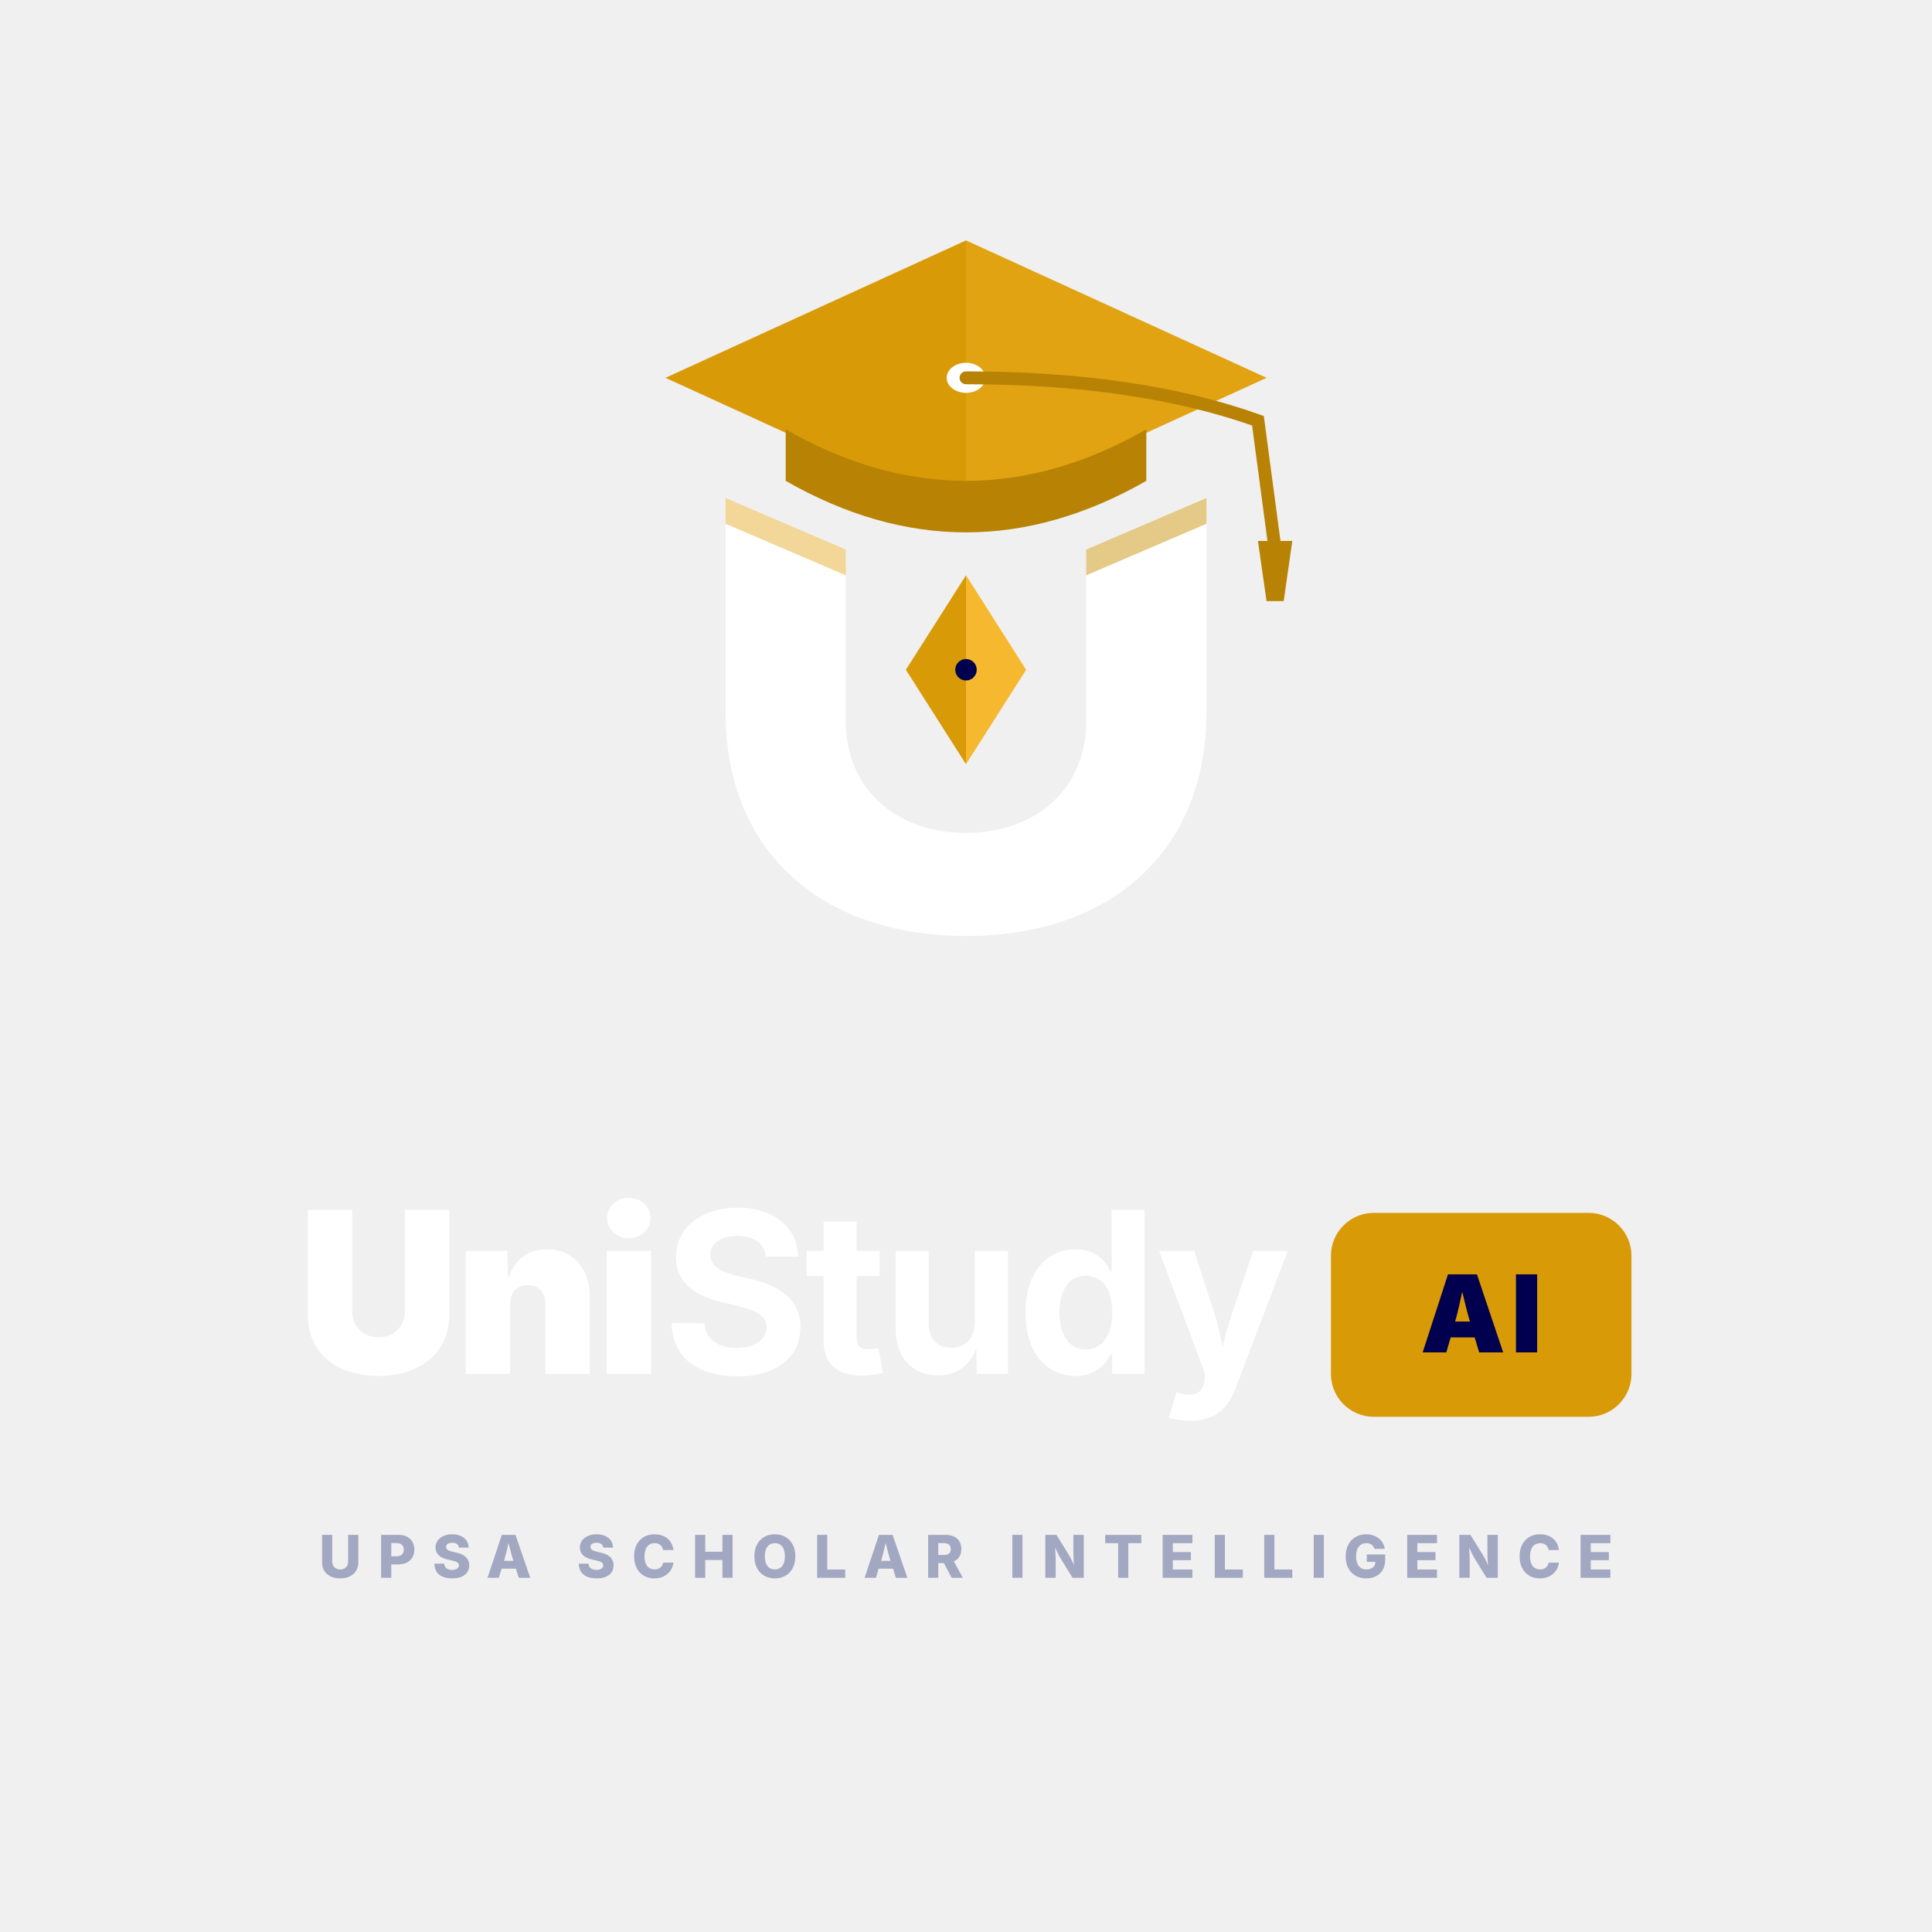
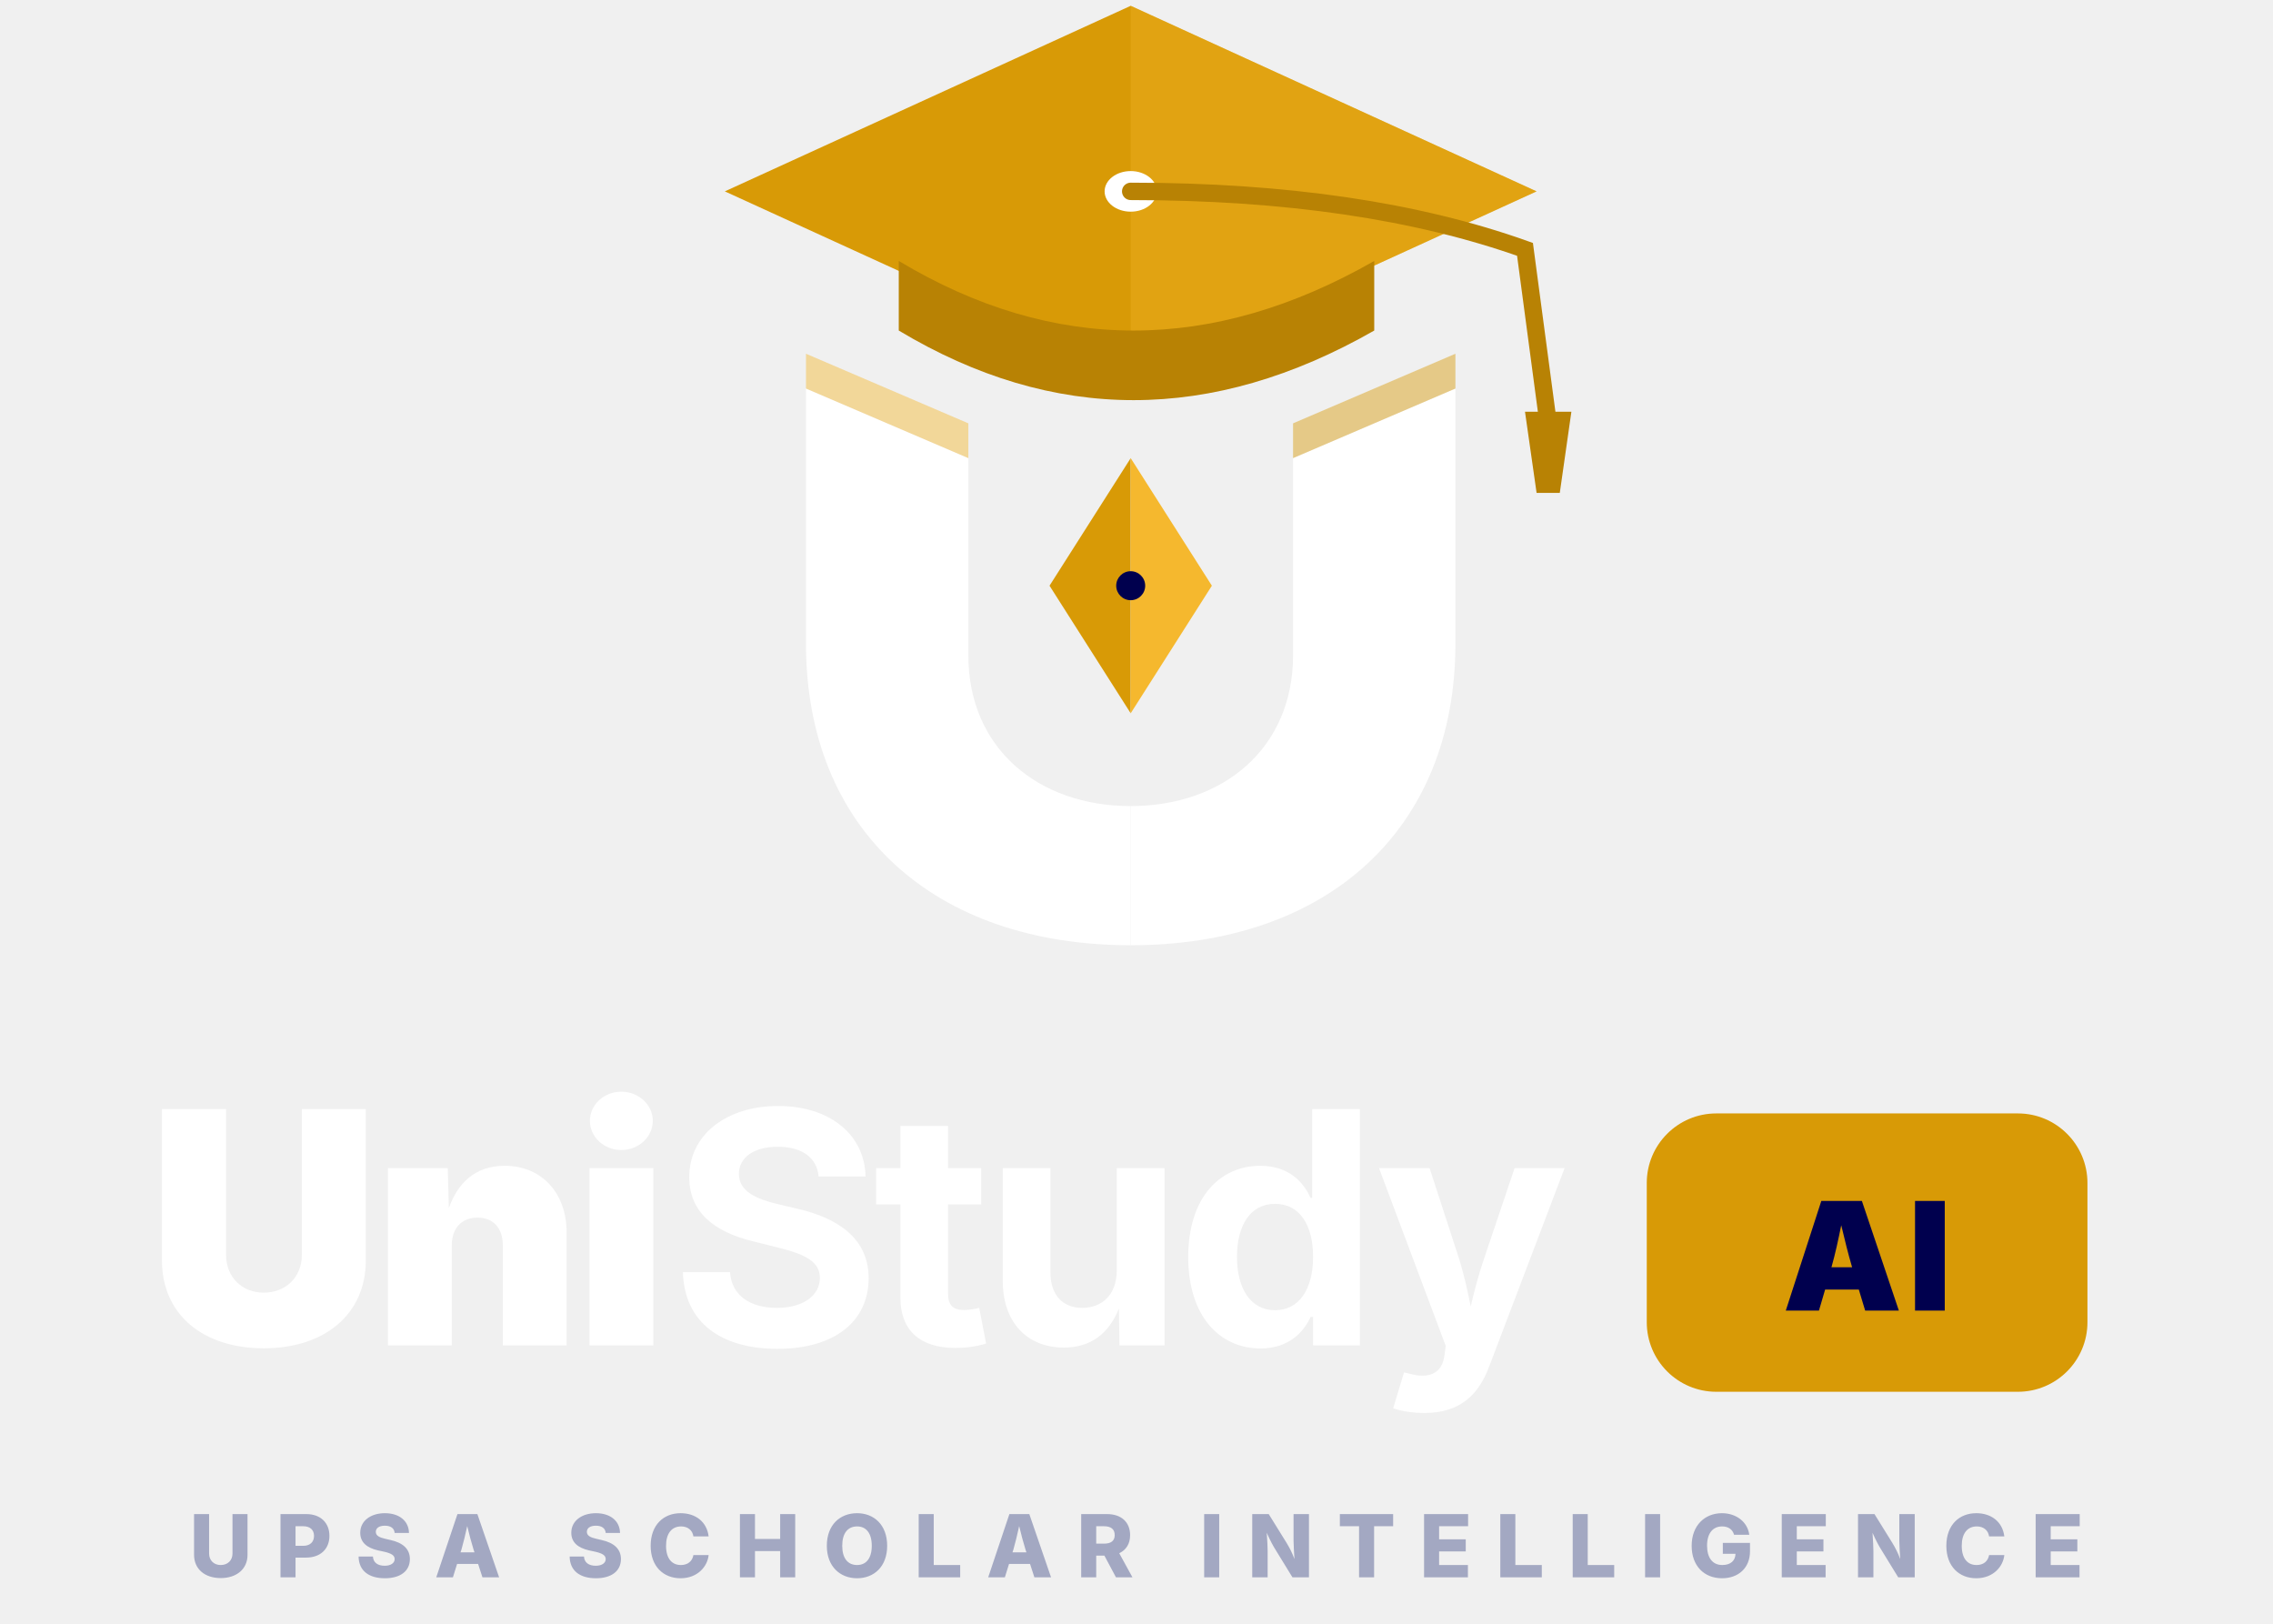
- <svg xmlns="http://www.w3.org/2000/svg" viewBox="0 0 360 360" width="100%" height="100%" fill="none">
-   <g transform="translate(100, 24) scale(0.8)">
-     <g id="unistudy-icon">
-       <g id="mortarboard">
-         <polygon points="100,26 170,58 100,90 30,58" fill="#D89A06" />
-         <polygon points="100,26 170,58 100,90 100,26" fill="#F5B82E" opacity="0.3" />
-         <path d="M 58,70 Q 100,94 142,70 L 142,82 Q 100,106 58,82 Z" fill="#B88204" />
-         <ellipse cx="100" cy="58" rx="4.5" ry="3.5" fill="#FFFFFF" />
-         <path d="M 100,58 Q 140,58 168,68 L 172,98" stroke="#B88204" stroke-width="3" stroke-linecap="round" fill="none" />
-         <polygon points="168,96 176,96 174,110 170,110" fill="#B88204" />
-       </g>
-       <g id="u-monolith">
-         <path d="M 44,92                 L 72,104                 L 72,138                 C 72,154 84,164 100,164                 L 100,188                 C 66,188 44,168 44,136                 Z" fill="#FFFFFF" />
-         <path d="M 156,92                 L 128,104                 L 128,138                 C 128,154 116,164 100,164                 L 100,188                 C 134,188 156,168 156,136                 Z" fill="#FFFFFF" />
-         <polygon points="44,92 72,104 72,98 44,86" fill="#F5B82E" opacity="0.45" />
-         <polygon points="156,92 128,104 128,98 156,86" fill="#D89A06" opacity="0.45" />
-       </g>
-       <g id="academic-beacon">
-         <polygon points="100,104 86,126 100,148 100,104" fill="#D89A06" />
-         <polygon points="100,104 114,126 100,148 100,104" fill="#F5B82E" />
-         <circle cx="100" cy="126" r="2.5" fill="#00004E" />
-       </g>
+ <svg xmlns="http://www.w3.org/2000/svg" viewBox="0 0 196 140" width="100%" height="100%" fill="none">
+   <g transform="translate(61.5, 0) scale(0.5)">
+     <g id="mortarboard">
+       <polygon points="72,1 142,33 72,65 2,33" fill="#D89A06" />
+       <polygon points="72,1 142,33 72,65 72,1" fill="#F5B82E" opacity="0.3" />
+       <path d="M 32,45 Q 72,69 114,45 L 114,57 Q 72,81 32,57 Z" fill="#B88204" />
+       <ellipse cx="72" cy="33" rx="4.5" ry="3.5" fill="#FFFFFF" />
+       <path d="M 72,33 Q 112,33 140,43 L 144,73" stroke="#B88204" stroke-width="3" stroke-linecap="round" fill="none" />
+       <polygon points="140,71 148,71 146,85 142,85" fill="#B88204" />
+     </g>
+     <g id="u-monolith">
+       <path d="M 16,67 L 44,79 L 44,113 C 44,129 56,139 72,139 L 72,163 C 38,163 16,143 16,111 Z" fill="#FFFFFF" />
+       <path d="M 128,67 L 100,79 L 100,113 C 100,129 88,139 72,139 L 72,163 C 106,163 128,143 128,111 Z" fill="#FFFFFF" />
+       <polygon points="16,67 44,79 44,73 16,61" fill="#F5B82E" opacity="0.45" />
+       <polygon points="128,67 100,79 100,73 128,61" fill="#D89A06" opacity="0.45" />
+     </g>
+     <g id="academic-beacon">
+       <polygon points="72,79 58,101 72,123 72,79" fill="#D89A06" />
+       <polygon points="72,79 86,101 72,123 72,79" fill="#F5B82E" />
+       <circle cx="72" cy="101" r="2.5" fill="#00004E" />
    </g>
  </g>
-   <g transform="translate(180, 220)">
-     <g transform="translate(0, 0)">
-       <text x="-32" y="36" font-family="Inter, -apple-system, BlinkMacSystemFont, 'Segoe UI', Roboto, sans-serif" font-size="42" font-weight="900" letter-spacing="-1" fill="#FFFFFF" text-anchor="middle">
-         Uni<tspan font-weight="700">Study</tspan>
+   <g transform="translate(98, 92)">
+     <text x="-24" y="24" font-family="Inter, -apple-system, BlinkMacSystemFont, 'Segoe UI', Roboto, sans-serif" font-size="28" font-weight="900" letter-spacing="-0.8" fill="#FFFFFF" text-anchor="middle">
+       Uni<tspan font-weight="700">Study</tspan>
+     </text>
+     <g transform="translate(44, 4)">
+       <rect x="0" y="0" width="38" height="24" rx="6" fill="#D89A06" />
+       <text x="19" y="17" font-family="Inter, -apple-system, BlinkMacSystemFont, 'Segoe UI', Roboto, sans-serif" font-size="13" font-weight="900" letter-spacing="0.5" fill="#00004E" text-anchor="middle">
+         AI
      </text>
-       <g transform="translate(68, 6)">
-         <rect x="0" y="0" width="56" height="38" rx="8" fill="#D89A06" />
-         <text x="28" y="26" font-family="Inter, -apple-system, BlinkMacSystemFont, 'Segoe UI', Roboto, sans-serif" font-size="20" font-weight="900" letter-spacing="1" fill="#00004E" text-anchor="middle">
-           AI
-         </text>
-       </g>
    </g>
-     <text x="0" y="74" font-family="Inter, -apple-system, BlinkMacSystemFont, 'Segoe UI', Roboto, sans-serif" font-size="11" font-weight="800" letter-spacing="3" fill="#A3A8C2" text-anchor="middle">
+     <text x="0" y="44" font-family="Inter, -apple-system, BlinkMacSystemFont, 'Segoe UI', Roboto, sans-serif" font-size="7.5" font-weight="800" letter-spacing="2" fill="#A3A8C2" text-anchor="middle">
      UPSA SCHOLAR INTELLIGENCE
    </text>
  </g>
</svg>
